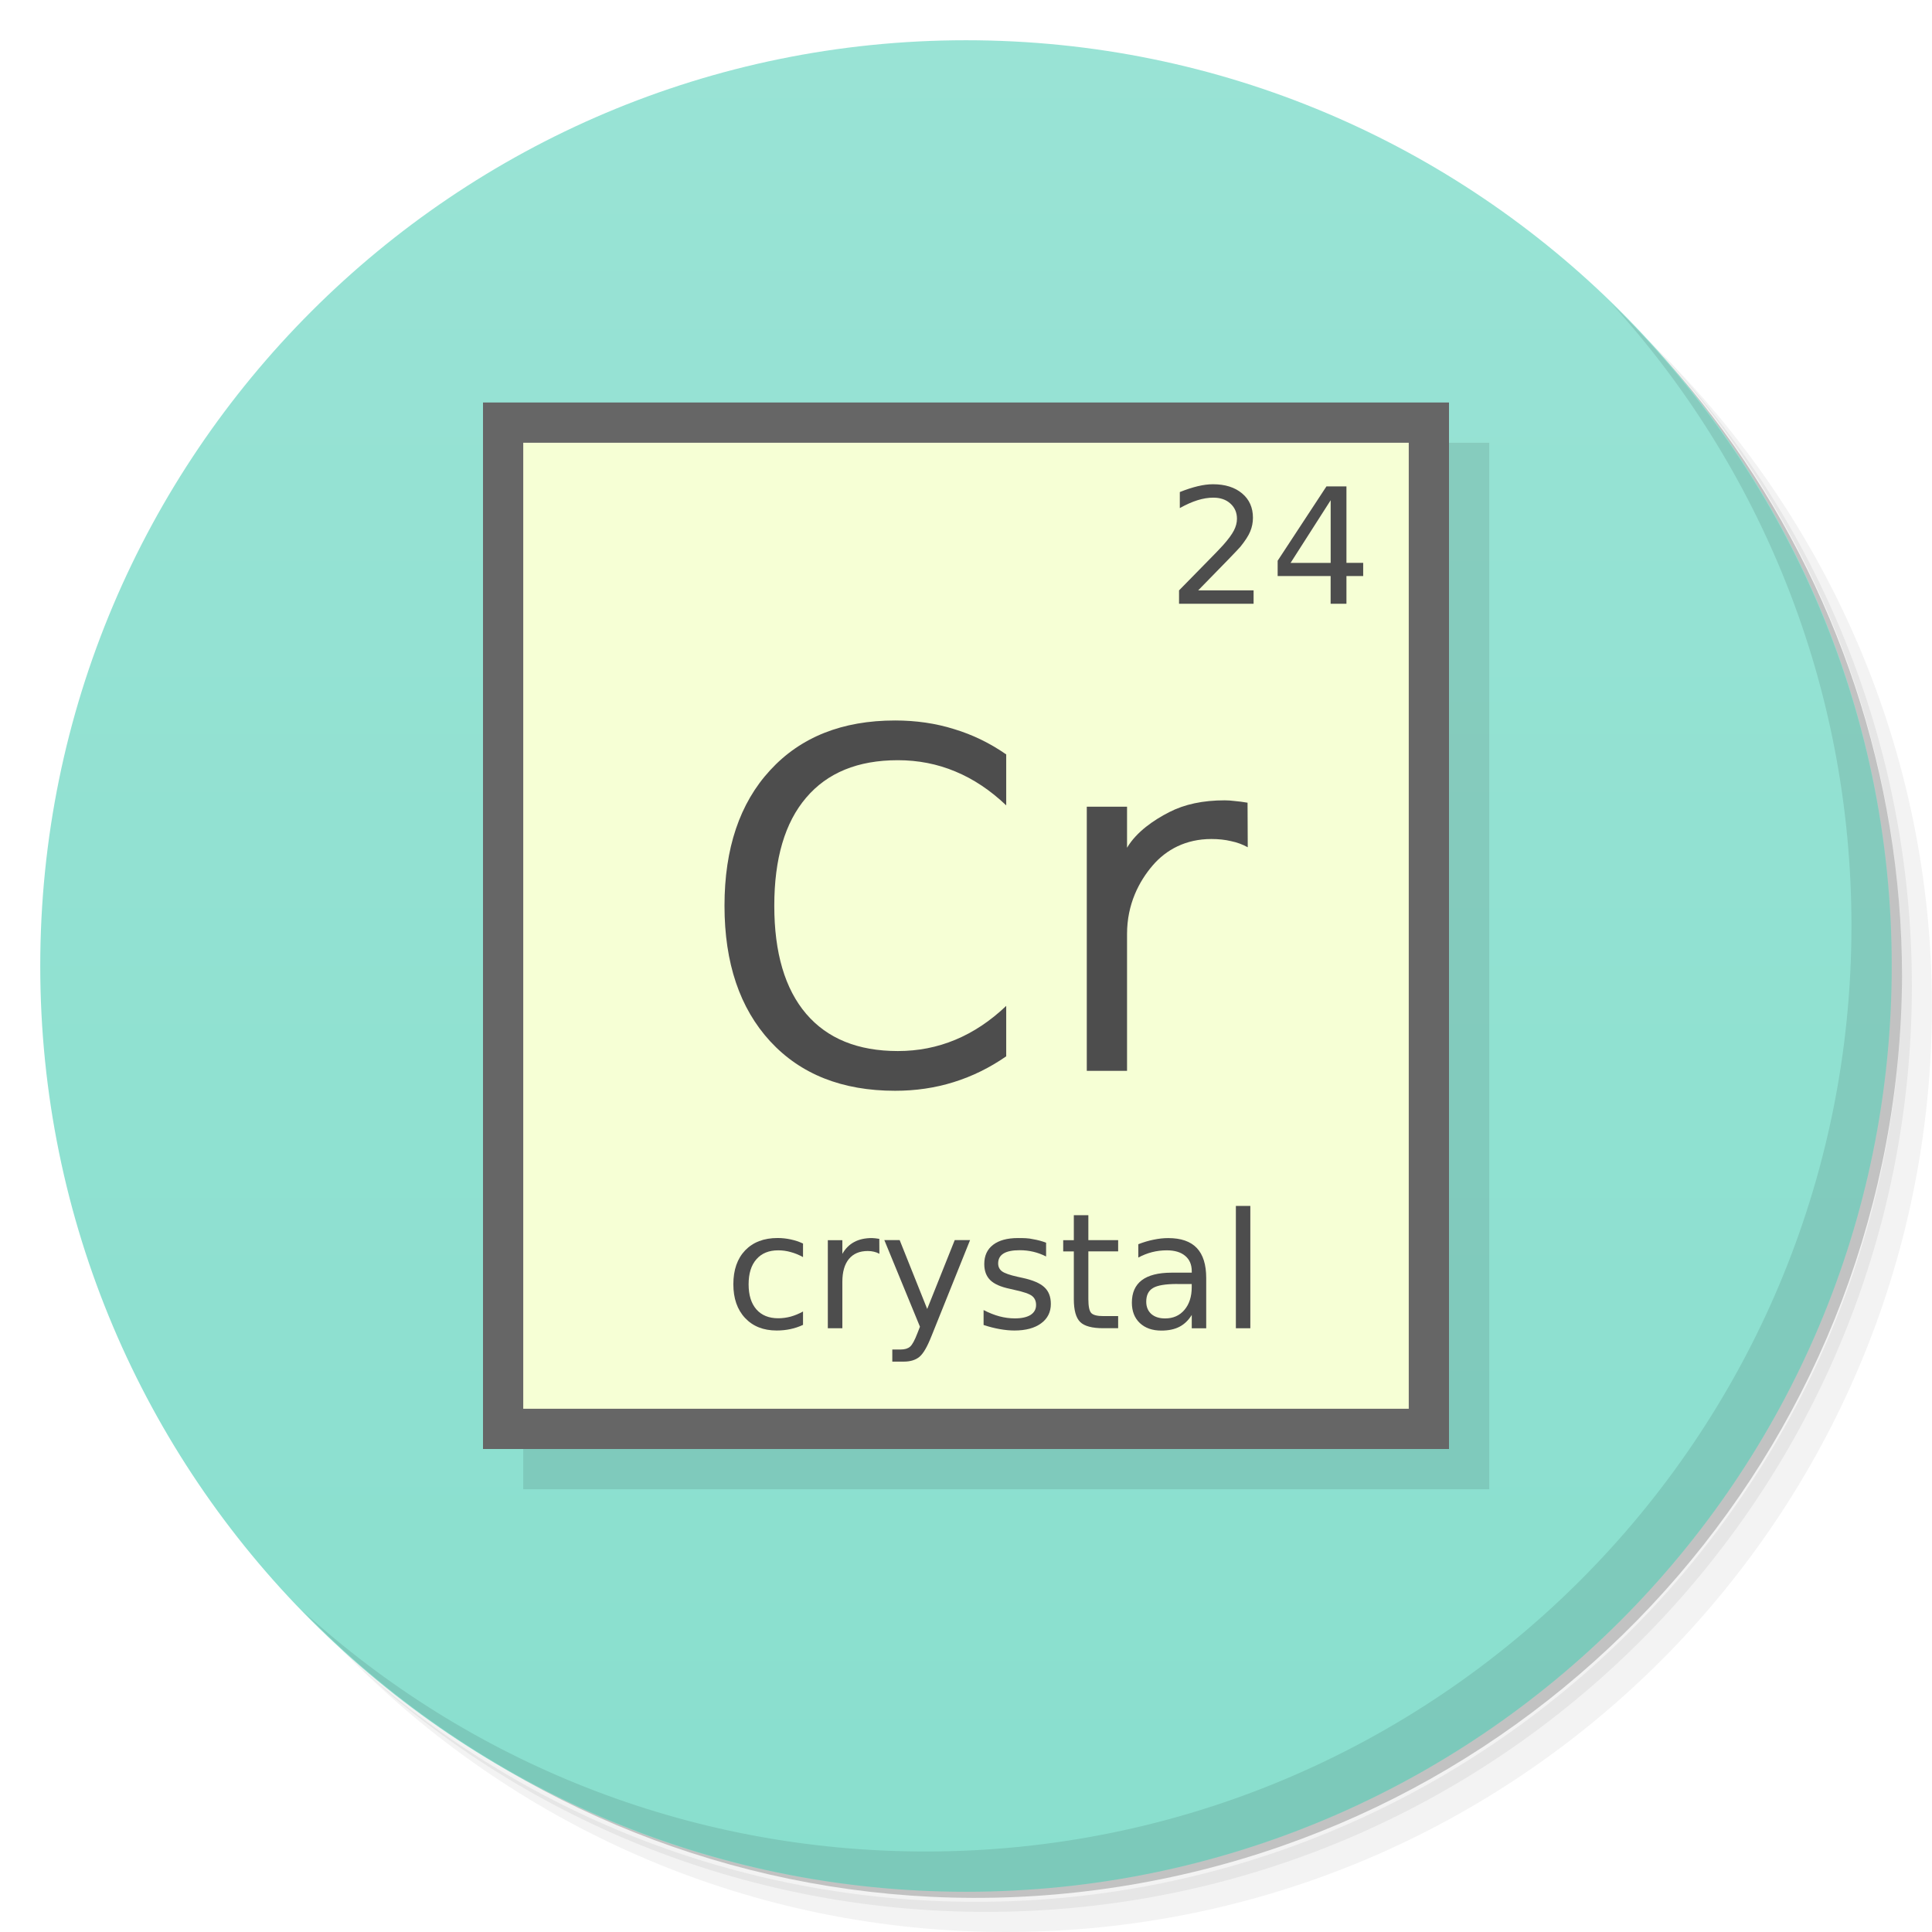
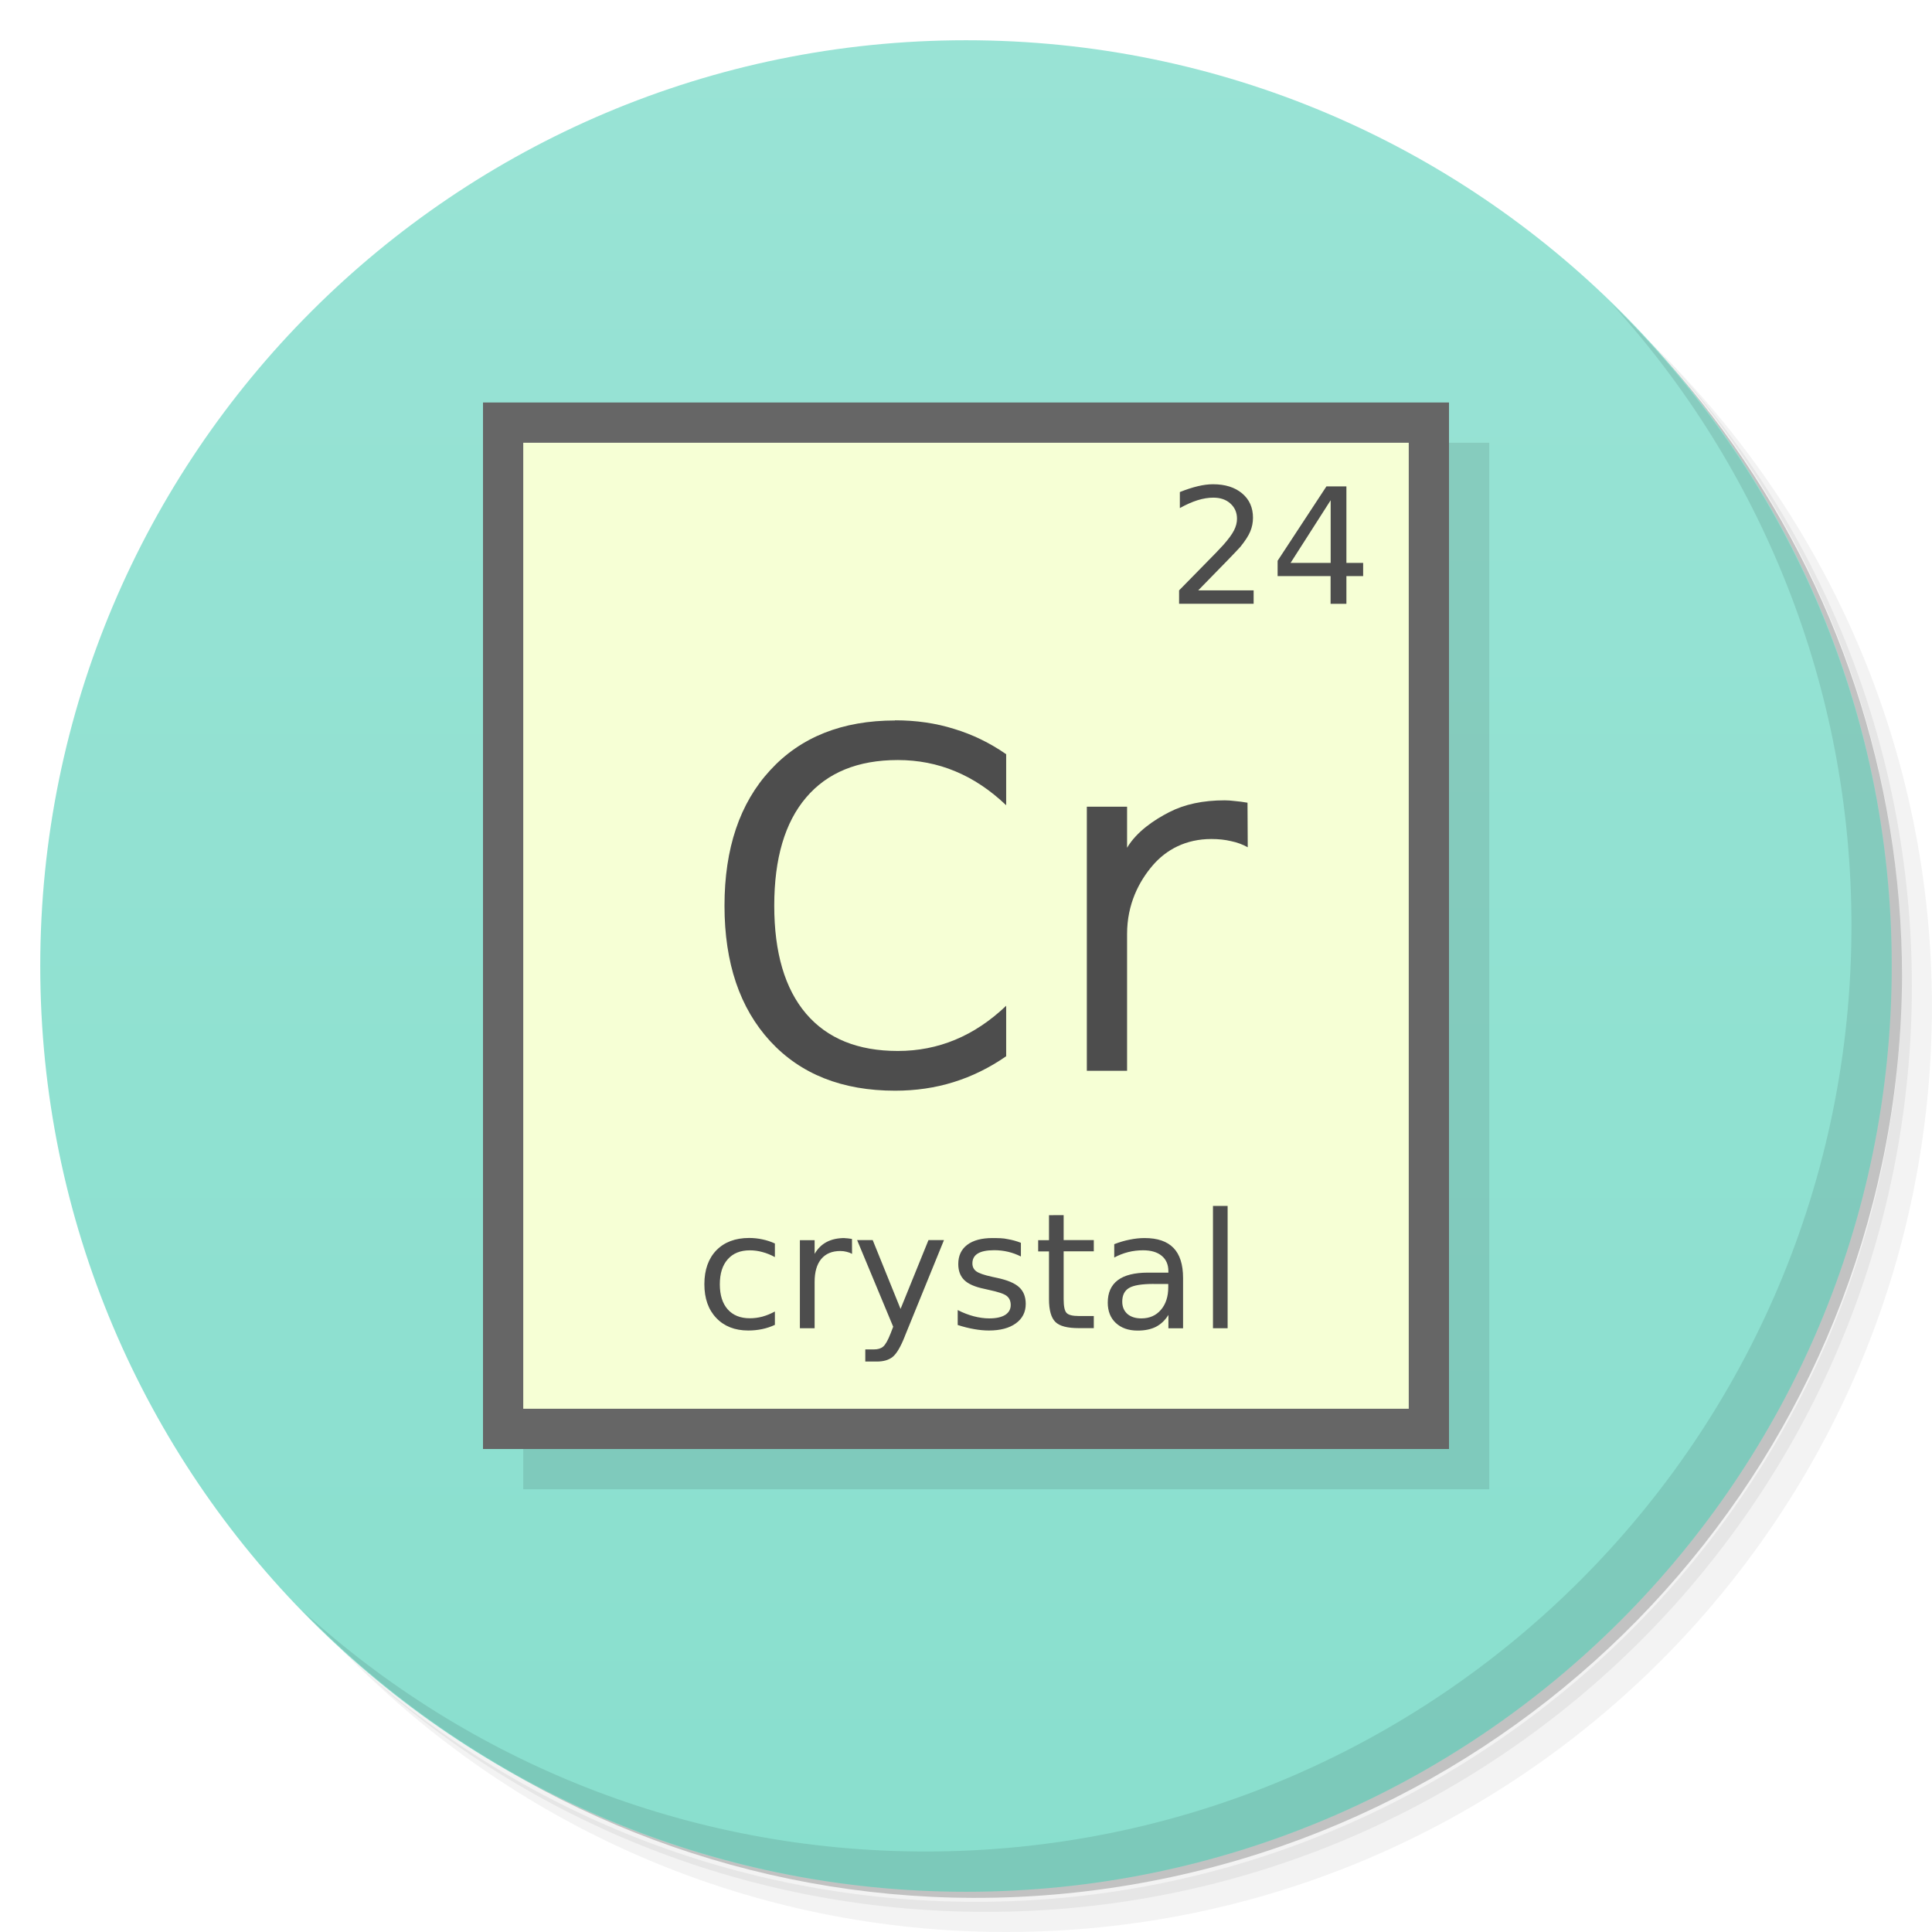
- <svg xmlns="http://www.w3.org/2000/svg" viewBox="0 0 48 48">
+ <svg xmlns="http://www.w3.org/2000/svg" version="1.1" viewBox="0 0 48 48">
  <defs>
-     <linearGradient id="linearGradient3045" y1="1" x2="0" y2="47" gradientUnits="userSpaceOnUse">
-       <stop style="stop-color:#99e3d5;stop-opacity:1" />
-       <stop offset="1" style="stop-color:#89dfce;stop-opacity:1" />
+     <linearGradient id="bg" x2="0" y1="1" y2="47" gradientUnits="userSpaceOnUse">
+       <stop style="stop-color:#99e3d5" offset="0" />
+       <stop style="stop-color:#89dfce" offset="1" />
    </linearGradient>
  </defs>
-   <g>
-     <path d="m 36.31 5 c 5.859 4.062 9.688 10.831 9.688 18.5 c 0 12.426 -10.07 22.5 -22.5 22.5 c -7.669 0 -14.438 -3.828 -18.5 -9.688 c 1.037 1.822 2.306 3.499 3.781 4.969 c 4.085 3.712 9.514 5.969 15.469 5.969 c 12.703 0 23 -10.298 23 -23 c 0 -5.954 -2.256 -11.384 -5.969 -15.469 c -1.469 -1.475 -3.147 -2.744 -4.969 -3.781 z m 4.969 3.781 c 3.854 4.113 6.219 9.637 6.219 15.719 c 0 12.703 -10.297 23 -23 23 c -6.081 0 -11.606 -2.364 -15.719 -6.219 c 4.16 4.144 9.883 6.719 16.219 6.719 c 12.703 0 23 -10.298 23 -23 c 0 -6.335 -2.575 -12.06 -6.719 -16.219 z" style="opacity:0.05" />
-     <path d="m 41.28 8.781 c 3.712 4.085 5.969 9.514 5.969 15.469 c 0 12.703 -10.297 23 -23 23 c -5.954 0 -11.384 -2.256 -15.469 -5.969 c 4.113 3.854 9.637 6.219 15.719 6.219 c 12.703 0 23 -10.298 23 -23 c 0 -6.081 -2.364 -11.606 -6.219 -15.719 z" style="opacity:0.1" />
-     <path d="m 31.25 2.375 c 8.615 3.154 14.75 11.417 14.75 21.13 c 0 12.426 -10.07 22.5 -22.5 22.5 c -9.708 0 -17.971 -6.135 -21.12 -14.75 a 23 23 0 0 0 44.875 -7 a 23 23 0 0 0 -16 -21.875 z" style="opacity:0.2" />
+   <path d="m36.31 5c5.859 4.062 9.688 10.831 9.688 18.5 0 12.426-10.07 22.5-22.5 22.5-7.669 0-14.438-3.828-18.5-9.688 1.037 1.822 2.306 3.499 3.781 4.969 4.085 3.712 9.514 5.969 15.469 5.969 12.703 0 23-10.298 23-23 0-5.954-2.256-11.384-5.969-15.469-1.469-1.475-3.147-2.744-4.969-3.781zm4.969 3.781c3.854 4.113 6.219 9.637 6.219 15.719 0 12.703-10.297 23-23 23-6.081 0-11.606-2.364-15.719-6.219 4.16 4.144 9.883 6.719 16.219 6.719 12.703 0 23-10.298 23-23 0-6.335-2.575-12.06-6.719-16.219z" style="opacity:.05" />
+   <path d="m41.28 8.781c3.712 4.085 5.969 9.514 5.969 15.469 0 12.703-10.297 23-23 23-5.954 0-11.384-2.256-15.469-5.969 4.113 3.854 9.637 6.219 15.719 6.219 12.703 0 23-10.298 23-23 0-6.081-2.364-11.606-6.219-15.719z" style="opacity:.1" />
+   <path d="m31.25 2.375c8.615 3.154 14.75 11.417 14.75 21.13 0 12.426-10.07 22.5-22.5 22.5-9.708 0-17.971-6.135-21.12-14.75a23 23 0 0 0 44.875-7 23 23 0 0 0-16-21.875z" style="opacity:.2" />
+   <g style="fill:#87decd">
+     <path d="m24 1c12.703 0 23 10.297 23 23s-10.297 23-23 23-23-10.297-23-23 10.297-23 23-23z" style="fill:url(#bg)" />
  </g>
-   <g style="fill:#87decd;fill-opacity:1">
-     <path d="m 24 1 c 12.703 0 23 10.297 23 23 c 0 12.703 -10.297 23 -23 23 -12.703 0 -23 -10.297 -23 -23 0 -12.703 10.297 -23 23 -23 z" style="fill:url(#linearGradient3045)" />
+   <path d="m40.03 7.531c3.712 4.084 5.969 9.514 5.969 15.469 0 12.703-10.297 23-23 23-5.954 0-11.384-2.256-15.469-5.969 4.178 4.291 10.01 6.969 16.469 6.969 12.703 0 23-10.298 23-23 0-6.462-2.677-12.291-6.969-16.469z" style="opacity:.1" />
+   <g transform="translate(1,1)" style="opacity:.1">
+     <rect x="12" y="10" width="24" height="26" />
  </g>
-   <g>
-     <path d="m 40.03 7.531 c 3.712 4.084 5.969 9.514 5.969 15.469 0 12.703 -10.297 23 -23 23 c -5.954 0 -11.384 -2.256 -15.469 -5.969 4.178 4.291 10.01 6.969 16.469 6.969 c 12.703 0 23 -10.298 23 -23 0 -6.462 -2.677 -12.291 -6.969 -16.469 z" style="opacity:0.1" />
-   </g>
-   <g transform="translate(1,1)" style="fill:#000;opacity:0.1">
-     <rect width="24" height="26" x="12" y="10" style="fill-opacity:1;stroke:none;fill-rule:nonzero" />
-   </g>
-   <g>
-     <g>
-       <rect width="24" height="26" x="12" y="10" style="fill:#666;fill-opacity:1;stroke:none;fill-rule:nonzero" />
-       <rect y="11" x="13" height="24" width="22" style="fill:#f6ffd5;fill-opacity:1;stroke:none;fill-rule:nonzero" />
-     </g>
-     <g style="fill:#4d4d4d;fill-opacity:1;stroke:none">
-       <path d="m 29.768 14.668 1.377 0 0 0.332 -1.852 0 0 -0.332 c 0.15 -0.155 0.354 -0.363 0.611 -0.623 0.259 -0.262 0.422 -0.43 0.488 -0.506 0.126 -0.142 0.214 -0.262 0.264 -0.359 0.051 -0.099 0.076 -0.196 0.076 -0.291 0 -0.155 -0.055 -0.281 -0.164 -0.379 -0.108 -0.098 -0.249 -0.146 -0.424 -0.146 -0.124 0 -0.255 0.021 -0.393 0.064 -0.137 0.043 -0.283 0.108 -0.439 0.195 l 0 -0.398 c 0.159 -0.064 0.307 -0.112 0.445 -0.145 0.138 -0.033 0.264 -0.049 0.379 -0.049 0.302 0 0.543 0.076 0.723 0.227 0.18 0.151 0.27 0.353 0.27 0.605 0 0.12 -0.023 0.234 -0.068 0.342 -0.044 0.107 -0.126 0.233 -0.244 0.379 -0.033 0.038 -0.136 0.147 -0.311 0.328 -0.174 0.18 -0.421 0.432 -0.738 0.756" />
-       <path d="m 33.06 12.428 -0.996 1.557 0.996 0 0 -1.557 m -0.104 -0.344 0.496 0 0 1.9 0.416 0 0 0.328 -0.416 0 0 0.688 -0.393 0 0 -0.688 -1.316 0 0 -0.381 1.213 -1.848" />
-     </g>
-     <g style="fill:#4d4d4d;fill-opacity:1;stroke:none">
-       <path d="m 19.951 30.896 0 0.336 c -0.102 -0.056 -0.204 -0.098 -0.307 -0.125 -0.102 -0.029 -0.204 -0.043 -0.309 -0.043 -0.233 0 -0.414 0.074 -0.543 0.223 -0.129 0.147 -0.193 0.354 -0.193 0.621 0 0.267 0.064 0.475 0.193 0.623 0.129 0.147 0.31 0.221 0.543 0.221 0.104 0 0.207 -0.014 0.309 -0.041 0.103 -0.029 0.205 -0.071 0.307 -0.127 l 0 0.332 c -0.1 0.047 -0.204 0.082 -0.313 0.105 -0.107 0.023 -0.221 0.035 -0.342 0.035 -0.329 0 -0.591 -0.104 -0.785 -0.311 -0.194 -0.207 -0.291 -0.486 -0.291 -0.838 0 -0.357 0.098 -0.637 0.293 -0.842 0.197 -0.204 0.465 -0.307 0.807 -0.307 0.111 0 0.219 0.012 0.324 0.035 0.105 0.022 0.208 0.056 0.307 0.102" />
-       <path d="m 21.848 31.15 c -0.04 -0.023 -0.085 -0.04 -0.133 -0.051 -0.047 -0.012 -0.099 -0.018 -0.156 -0.018 -0.203 0 -0.359 0.066 -0.469 0.199 -0.108 0.132 -0.162 0.321 -0.162 0.568 l 0 1.152 -0.361 0 0 -2.188 0.361 0 0 0.34 c 0.076 -0.133 0.174 -0.231 0.295 -0.295 0.121 -0.065 0.268 -0.098 0.441 -0.098 0.025 0 0.052 0.002 0.082 0.006 0.03 0.003 0.063 0.007 0.1 0.014 l 0.002 0.369" />
-       <path d="m 23.14 33.2 c -0.102 0.26 -0.201 0.43 -0.297 0.51 -0.096 0.079 -0.225 0.119 -0.387 0.119 l -0.287 0 0 -0.301 0.211 0 c 0.099 0 0.176 -0.023 0.23 -0.07 0.055 -0.047 0.115 -0.158 0.182 -0.332 l 0.064 -0.164 -0.885 -2.152 0.381 0 0.684 1.711 0.684 -1.711 0.381 0 -0.961 2.391" />
-       <path d="m 25.99 30.877 0 0.34 c -0.102 -0.052 -0.207 -0.091 -0.316 -0.117 -0.109 -0.026 -0.223 -0.039 -0.34 -0.039 -0.178 0 -0.313 0.027 -0.402 0.082 -0.089 0.055 -0.133 0.137 -0.133 0.246 0 0.083 0.032 0.149 0.096 0.197 0.064 0.047 0.192 0.092 0.385 0.135 l 0.123 0.027 c 0.255 0.055 0.436 0.132 0.543 0.232 0.108 0.099 0.162 0.238 0.162 0.416 0 0.203 -0.081 0.364 -0.242 0.482 -0.16 0.118 -0.381 0.178 -0.662 0.178 -0.117 0 -0.24 -0.012 -0.367 -0.035 -0.126 -0.022 -0.26 -0.056 -0.4 -0.102 l 0 -0.371 c 0.133 0.069 0.264 0.121 0.393 0.156 0.129 0.034 0.257 0.051 0.383 0.051 0.169 0 0.299 -0.029 0.391 -0.086 0.091 -0.059 0.137 -0.141 0.137 -0.246 0 -0.098 -0.033 -0.173 -0.1 -0.225 -0.065 -0.052 -0.209 -0.102 -0.432 -0.15 l -0.125 -0.029 c -0.223 -0.047 -0.383 -0.118 -0.482 -0.215 -0.099 -0.098 -0.148 -0.231 -0.148 -0.4 0 -0.206 0.073 -0.365 0.219 -0.477 0.146 -0.112 0.353 -0.168 0.621 -0.168 0.133 0 0.258 0.001 0.375 0.029 0.117 0.02 0.225 0.049 0.324 0.088" />
-       <path d="m 27.04 30.19 0 0.621 0.74 0 0 0.279 -0.74 0 0 1.188 c 0 0.178 0.024 0.293 0.072 0.344 0.049 0.051 0.149 0.076 0.299 0.076 l 0.369 0 0 0.301 -0.369 0 c -0.277 0 -0.469 -0.051 -0.574 -0.154 -0.105 -0.104 -0.158 -0.293 -0.158 -0.566 l 0 -1.188 -0.264 0 0 -0.279 0.264 0 0 -0.621 0.361 0" />
-       <path d="m 29.25 31.9 c -0.29 0 -0.492 0.033 -0.604 0.1 -0.112 0.066 -0.168 0.18 -0.168 0.34 0 0.128 0.042 0.229 0.125 0.305 0.085 0.074 0.199 0.111 0.344 0.111 0.199 0 0.359 -0.07 0.479 -0.211 0.121 -0.142 0.182 -0.33 0.182 -0.564 l 0 -0.08 -0.357 0 m 0.717 -0.148 0 1.248 -0.359 0 0 -0.332 c -0.082 0.133 -0.184 0.231 -0.307 0.295 -0.122 0.063 -0.272 0.094 -0.449 0.094 -0.224 0 -0.402 -0.063 -0.535 -0.188 -0.132 -0.126 -0.197 -0.295 -0.197 -0.506 0 -0.246 0.082 -0.432 0.246 -0.557 0.165 -0.125 0.411 -0.187 0.738 -0.188 l 0.504 0 0 -0.035 c 0 -0.165 -0.055 -0.293 -0.164 -0.383 -0.108 -0.091 -0.26 -0.137 -0.457 -0.137 -0.125 0 -0.247 0.015 -0.365 0.045 -0.118 0.03 -0.232 0.075 -0.342 0.135 l 0 -0.332 c 0.132 -0.051 0.259 -0.089 0.383 -0.113 0.124 -0.026 0.244 -0.039 0.361 -0.039 0.316 0 0.553 0.082 0.709 0.246 0.156 0.164 0.234 0.413 0.234 0.746" />
-       <path d="m 30.705 29.961 0.359 0 0 3.039 -0.359 0 0 -3.039" />
-     </g>
-   </g>
-   <path d="m 24.999 18.743 0 1.266 c -0.395 -0.376 -0.817 -0.657 -1.267 -0.843 -0.445 -0.186 -0.921 -0.279 -1.425 -0.279 -0.992 0 -1.752 0.311 -2.279 0.932 -0.527 0.617 -0.791 1.513 -0.791 2.684 0 1.167 0.264 2.065 0.791 2.684 0.527 0.617 1.287 0.926 2.279 0.926 0.504 0 0.978 -0.093 1.425 -0.279 0.449 -0.186 0.872 -0.467 1.267 -0.843 l 0 1.253 c -0.411 0.285 -0.847 0.499 -1.308 0.642 c -0.457 0.143 -0.941 0.214 -1.453 0.214 -1.313 0 -2.348 -0.41 -3.104 -1.23 -0.756 -0.823 -1.134 -1.946 -1.134 -3.367 c 0 -1.425 0.378 -2.548 1.134 -3.367 c 0.756 -0.823 1.791 -1.236 3.104 -1.236 c 0.519 0 1.01 0.071 1.465 0.214 0.461 0.139 0.893 0.349 1.297 0.63" style="fill:#4d4d4d;fill-opacity:1;stroke:none" />
-   <path d="m 31 21.05 c -0.126 -0.07 -0.264 -0.121 -0.414 -0.152 -0.147 -0.035 -0.309 -0.053 -0.488 -0.053 -0.634 0 -1.122 0.261 -1.463 0.66 c -0.337 0.395 -0.634 0.958 -0.634 1.7 l 0 3.4 -1 0 0 -6.563 1 0 0 1.02 c 0.236 -0.398 0.671 -0.693 1.049 -0.885 0.378 -0.195 0.838 -0.293 1.378 -0.293 0.077 0 0.162 0.006 0.256 0.018 0.094 0.008 0.197 0.021 0.311 0.041" style="fill:#4d4d4d;fill-opacity:1;stroke:none" />
+   <rect x="12" y="10" width="24" height="26" style="fill:#666" />
+   <rect x="13" y="11" width="22" height="24" style="fill:#f6ffd5" />
+   <path d="m30.137 12.031c-0.115 0-0.241 0.016-0.379 0.049-0.138 0.033-0.286 0.081-0.445 0.145v0.398c0.156-0.087 0.302-0.152 0.439-0.195 0.138-0.043 0.269-0.064 0.393-0.064 0.175 0 0.316 0.048 0.424 0.146 0.109 0.098 0.164 0.224 0.164 0.379 0 0.095-0.025 0.192-0.076 0.291-0.05 0.097-0.138 0.217-0.264 0.359-0.066 0.076-0.229 0.244-0.488 0.506-0.257 0.26-0.461 0.468-0.611 0.623v0.332h1.852v-0.332h-1.377c0.317-0.324 0.564-0.576 0.738-0.756 0.175-0.181 0.278-0.29 0.311-0.328 0.118-0.146 0.2-0.272 0.244-0.379 0.045-0.108 0.068-0.222 0.068-0.342 0-0.252-0.09-0.454-0.27-0.605-0.18-0.151-0.421-0.227-0.723-0.227zm2.818 0.053-1.213 1.848v0.381h1.316v0.688h0.393v-0.688h0.416v-0.328h-0.416v-1.9h-0.496zm0.105 0.344v1.557h-0.996l0.996-1.557z" style="fill:#4d4d4d" />
+   <path d="m30.136 29.961v3.039h0.364v-3.039zm-4.074 0.23v0.621h-0.269v0.279h0.269v1.188c0 0.273 0.054 0.462 0.16 0.566 0.106 0.103 0.299 0.152 0.579 0.152h0.374v-0.301h-0.374c-0.152 0-0.253-0.025-0.302-0.076-0.049-0.051-0.073-0.166-0.073-0.344v-1.188h0.749v-0.279h-0.749v-0.619zm-7.449 0.566c-0.346 0-0.617 0.103-0.816 0.307-0.197 0.205-0.297 0.485-0.297 0.842 0 0.352 0.098 0.631 0.295 0.838 0.196 0.207 0.462 0.312 0.795 0.312 0.122 0 0.238-0.012 0.346-0.035 0.11-0.023 0.215-0.058 0.316-0.105v-0.332c-0.103 0.056-0.206 0.098-0.31 0.127-0.103 0.027-0.207 0.041-0.312 0.041-0.236 0-0.419-0.074-0.55-0.221-0.131-0.148-0.196-0.356-0.196-0.623s0.065-0.474 0.196-0.621c0.131-0.149 0.314-0.223 0.55-0.223 0.106 0 0.209 0.014 0.312 0.043 0.104 0.027 0.207 0.069 0.31 0.125v-0.338c-0.1-0.046-0.204-0.08-0.31-0.102-0.106-0.023-0.216-0.035-0.328-0.035zm2.372 2e-3c-0.175 0-0.324 0.033-0.447 0.098-0.122 0.064-0.222 0.162-0.299 0.295v-0.34h-0.366v2.188h0.366v-1.152c0-0.247 0.055-0.436 0.164-0.568 0.111-0.133 0.269-0.199 0.474-0.199 0.058 0 0.111 0.007 0.158 0.02 0.049 0.011 0.094 0.028 0.134 0.051v-2e-3l-2e-3 -0.369c-0.037-7e-3 -0.07-0.011-0.101-0.014-0.03-4e-3 -0.058-0.006-0.083-0.006zm3.675 0c-0.271 0-0.481 0.056-0.629 0.168-0.148 0.112-0.223 0.271-0.223 0.477 0 0.169 0.05 0.302 0.15 0.4 0.1 0.097 0.263 0.168 0.488 0.215l0.127 0.029c0.226 0.048 0.371 0.096 0.437 0.148 0.068 0.052 0.101 0.129 0.101 0.227 0 0.105-0.046 0.187-0.138 0.246-0.093 0.057-0.224 0.086-0.395 0.086-0.128 0-0.257-0.019-0.387-0.053-0.131-0.035-0.263-0.085-0.397-0.154v0.371c0.142 0.046 0.278 0.08 0.405 0.102 0.129 0.023 0.251 0.035 0.37 0.035 0.284 0 0.508-0.06 0.67-0.178 0.163-0.118 0.245-0.279 0.245-0.482 0-0.178-0.055-0.317-0.164-0.416-0.108-0.1-0.291-0.177-0.55-0.232l-0.125-0.027c-0.195-0.043-0.325-0.088-0.389-0.135-0.065-0.048-0.097-0.114-0.097-0.197 0-0.109 0.044-0.191 0.134-0.246 0.09-0.055 0.227-0.082 0.407-0.082 0.118 0 0.234 0.013 0.344 0.039s0.217 0.065 0.32 0.117v-0.34c-0.1-0.039-0.206-0.07-0.324-0.09-0.118-0.028-0.245-0.027-0.38-0.027zm3.776 0c-0.118 0-0.24 0.013-0.366 0.039-0.126 0.024-0.254 0.062-0.387 0.113v0.332c0.111-0.06 0.227-0.105 0.346-0.135 0.119-0.03 0.243-0.045 0.37-0.045 0.199 0 0.353 0.046 0.463 0.137 0.11 0.09 0.166 0.218 0.166 0.383v0.035h-0.51c-0.331 1e-3 -0.58 0.062-0.747 0.188-0.166 0.125-0.249 0.311-0.249 0.557 0 0.211 0.066 0.38 0.2 0.506 0.135 0.125 0.315 0.189 0.542 0.189 0.179 0 0.331-0.031 0.455-0.094 0.124-0.064 0.227-0.162 0.31-0.295v0.332h0.364v-1.25c0-0.333-0.079-0.582-0.237-0.746-0.158-0.164-0.398-0.246-0.718-0.246zm-7.141 0.051 0.896 2.152-0.063 0.164c-0.068 0.174-0.13 0.283-0.186 0.33-0.055 0.047-0.131 0.07-0.231 0.07h-0.213v0.301h0.289c0.164 0 0.296-0.038 0.393-0.117 0.097-0.08 0.198-0.251 0.3-0.51v-2e-3l0.973-2.389h-0.385l-0.694 1.711-0.692-1.711zm7.368 1.09h0.362v0.08c0 0.234-0.061 0.422-0.184 0.564-0.121 0.141-0.283 0.211-0.484 0.211-0.147 0-0.262-0.037-0.348-0.111-0.084-0.076-0.127-0.177-0.127-0.305 0-0.16 0.057-0.274 0.17-0.34 0.113-0.067 0.317-0.1 0.611-0.1z" style="fill:#4d4d4d" />
+   <path d="m22.238 17.9c-1.313 0-2.348 0.413-3.103 1.236-0.756 0.819-1.135 1.942-1.135 3.367 0 1.421 0.379 2.542 1.135 3.365 0.756 0.82 1.79 1.23 3.103 1.23 0.512 0 0.996-0.07 1.453-0.213 0.461-0.143 0.896-0.358 1.307-0.643v-1.254c-0.395 0.376-0.817 0.658-1.266 0.844-0.447 0.186-0.922 0.279-1.426 0.279-0.992 0-1.752-0.309-2.279-0.926-0.527-0.619-0.791-1.517-0.791-2.684 0-1.171 0.264-2.068 0.791-2.686 0.527-0.621 1.287-0.932 2.279-0.932 0.504 0 0.981 0.093 1.426 0.279 0.45 0.186 0.871 0.468 1.266 0.844v-1.268c-0.403-0.28-0.835-0.49-1.295-0.629-0.455-0.143-0.946-0.213-1.465-0.213zm8.19 1.984c-0.54 0-0.999 0.098-1.377 0.293-0.378 0.192-0.813 0.487-1.049 0.885v-1.02h-1v6.562h1v-3.4c0-0.742 0.296-1.304 0.633-1.699 0.341-0.399 0.829-0.66 1.463-0.66 0.179 0 0.341 0.018 0.488 0.053 0.15 0.031 0.288 0.082 0.414 0.152l-0.006-1.107c-0.114-0.02-0.217-0.033-0.311-0.041-0.094-0.012-0.179-0.018-0.256-0.018z" style="fill:#4d4d4d" />
</svg>
